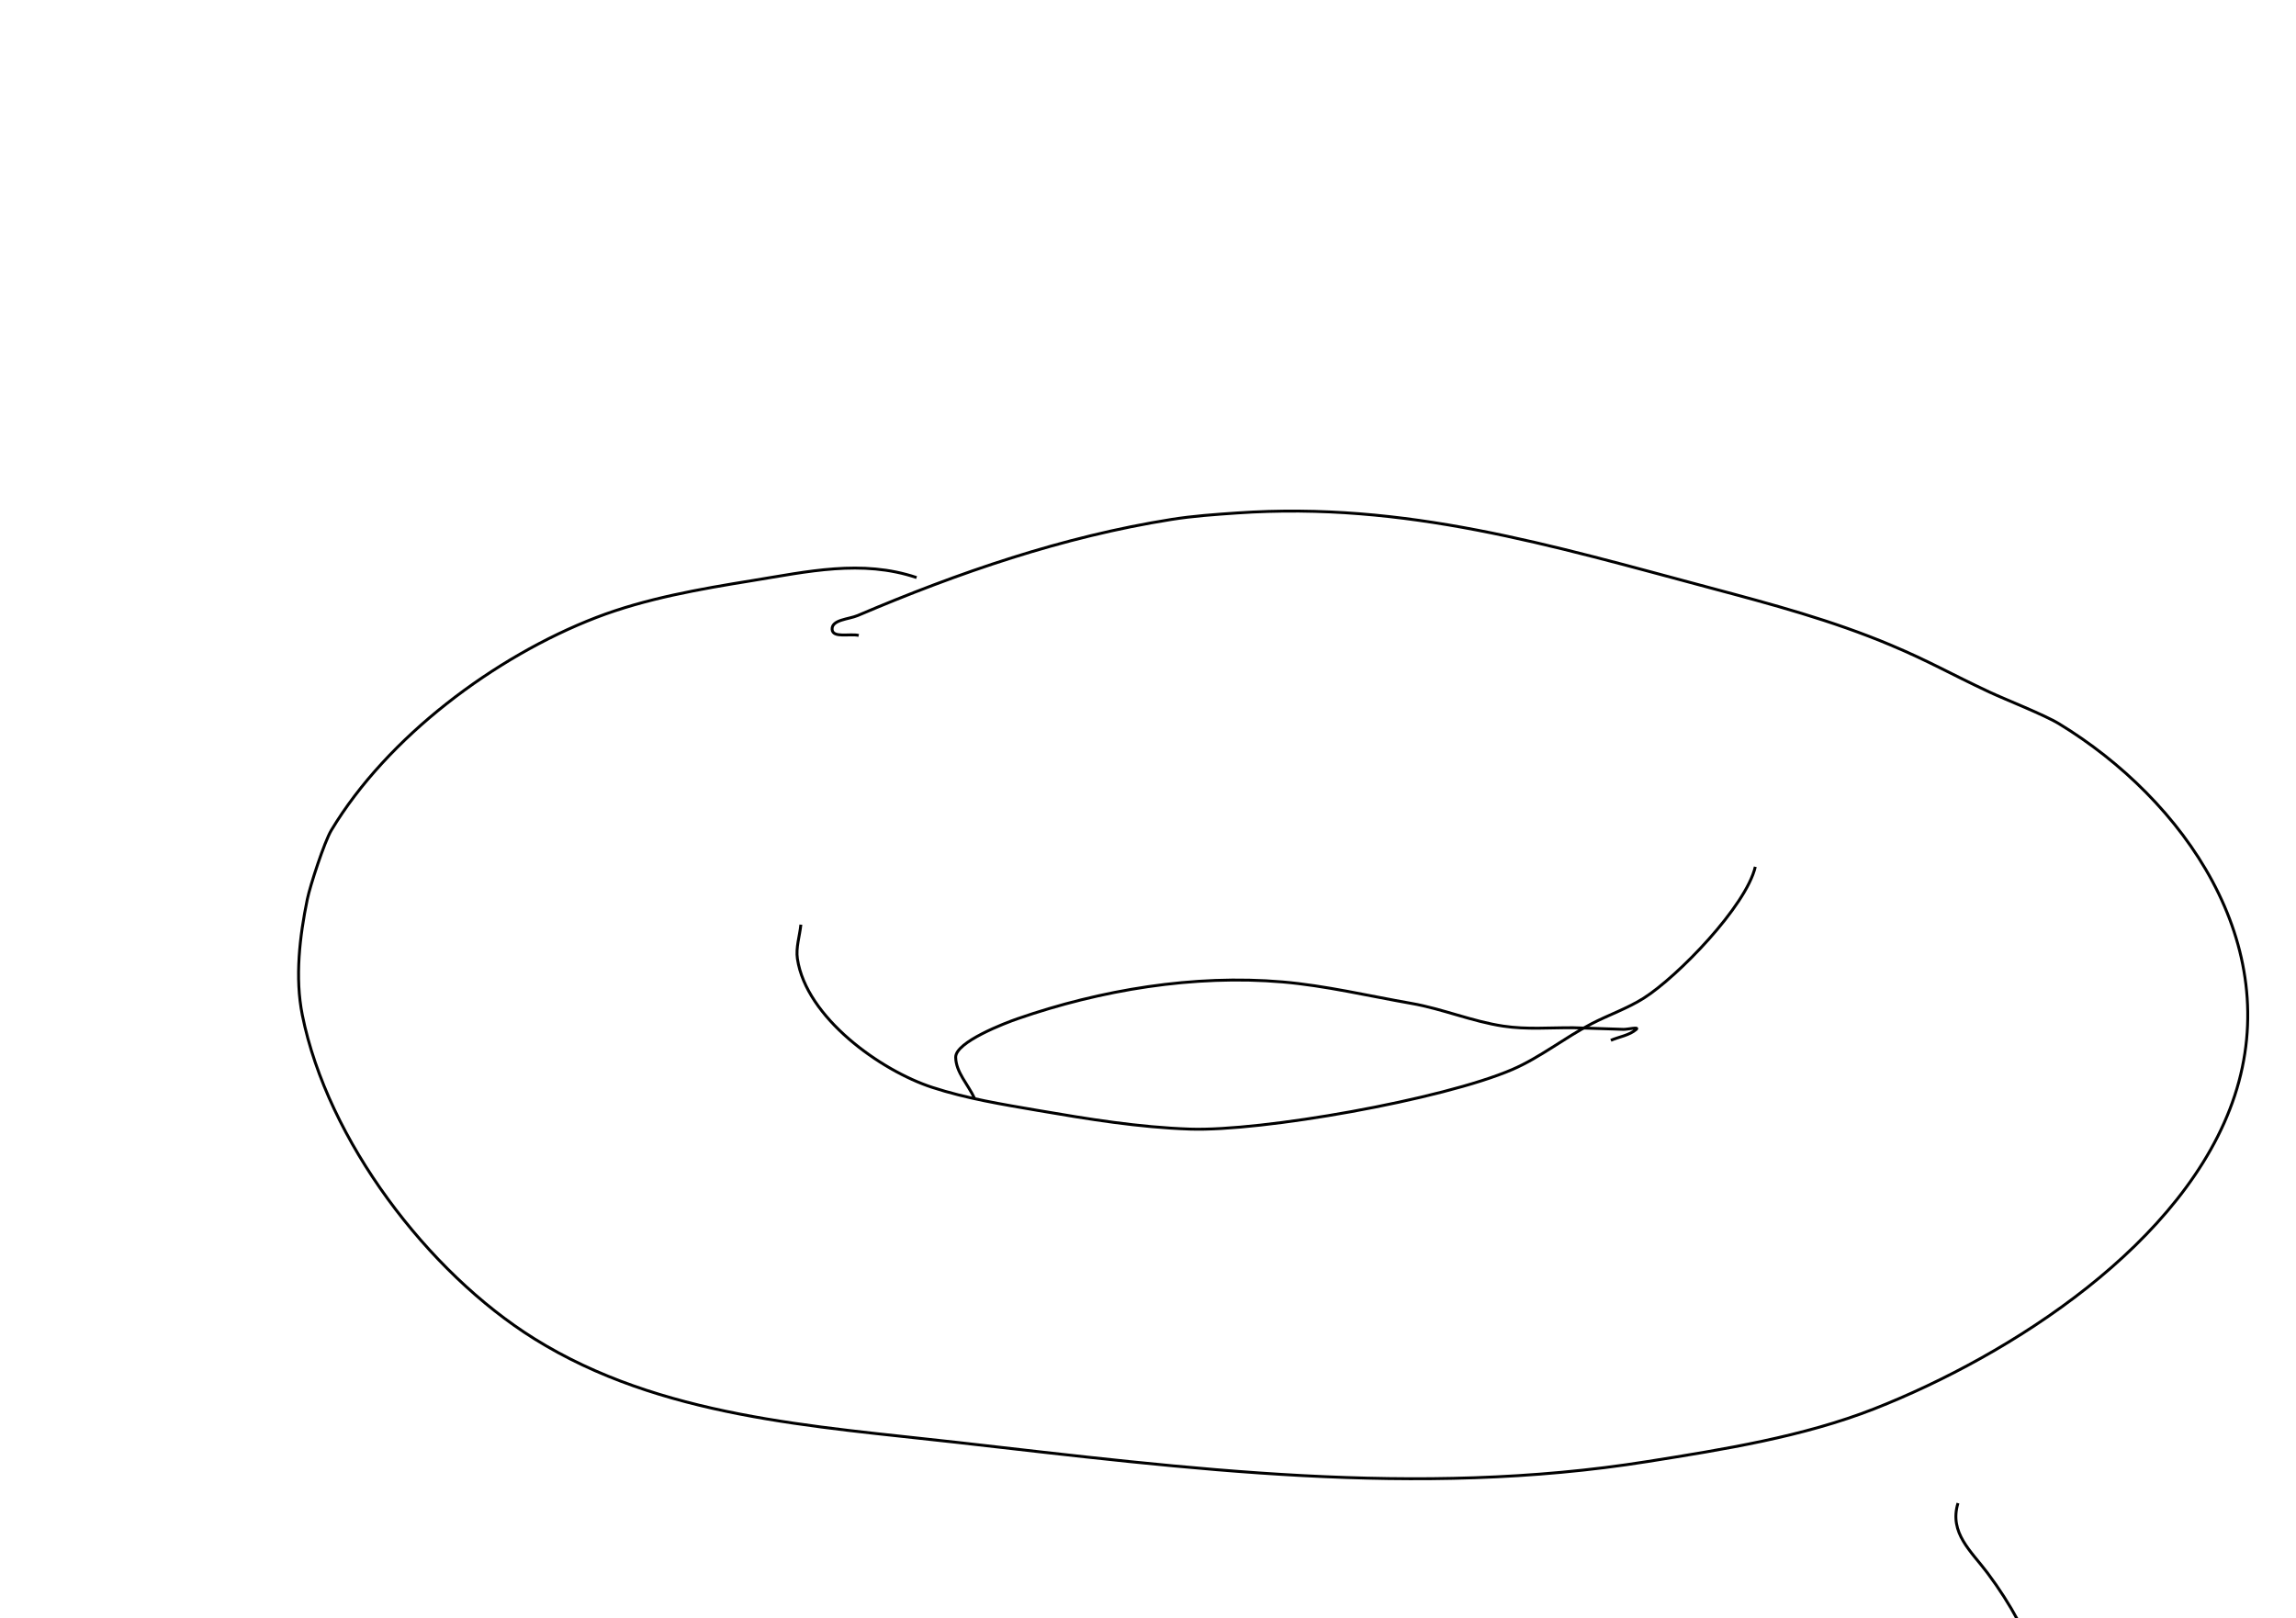
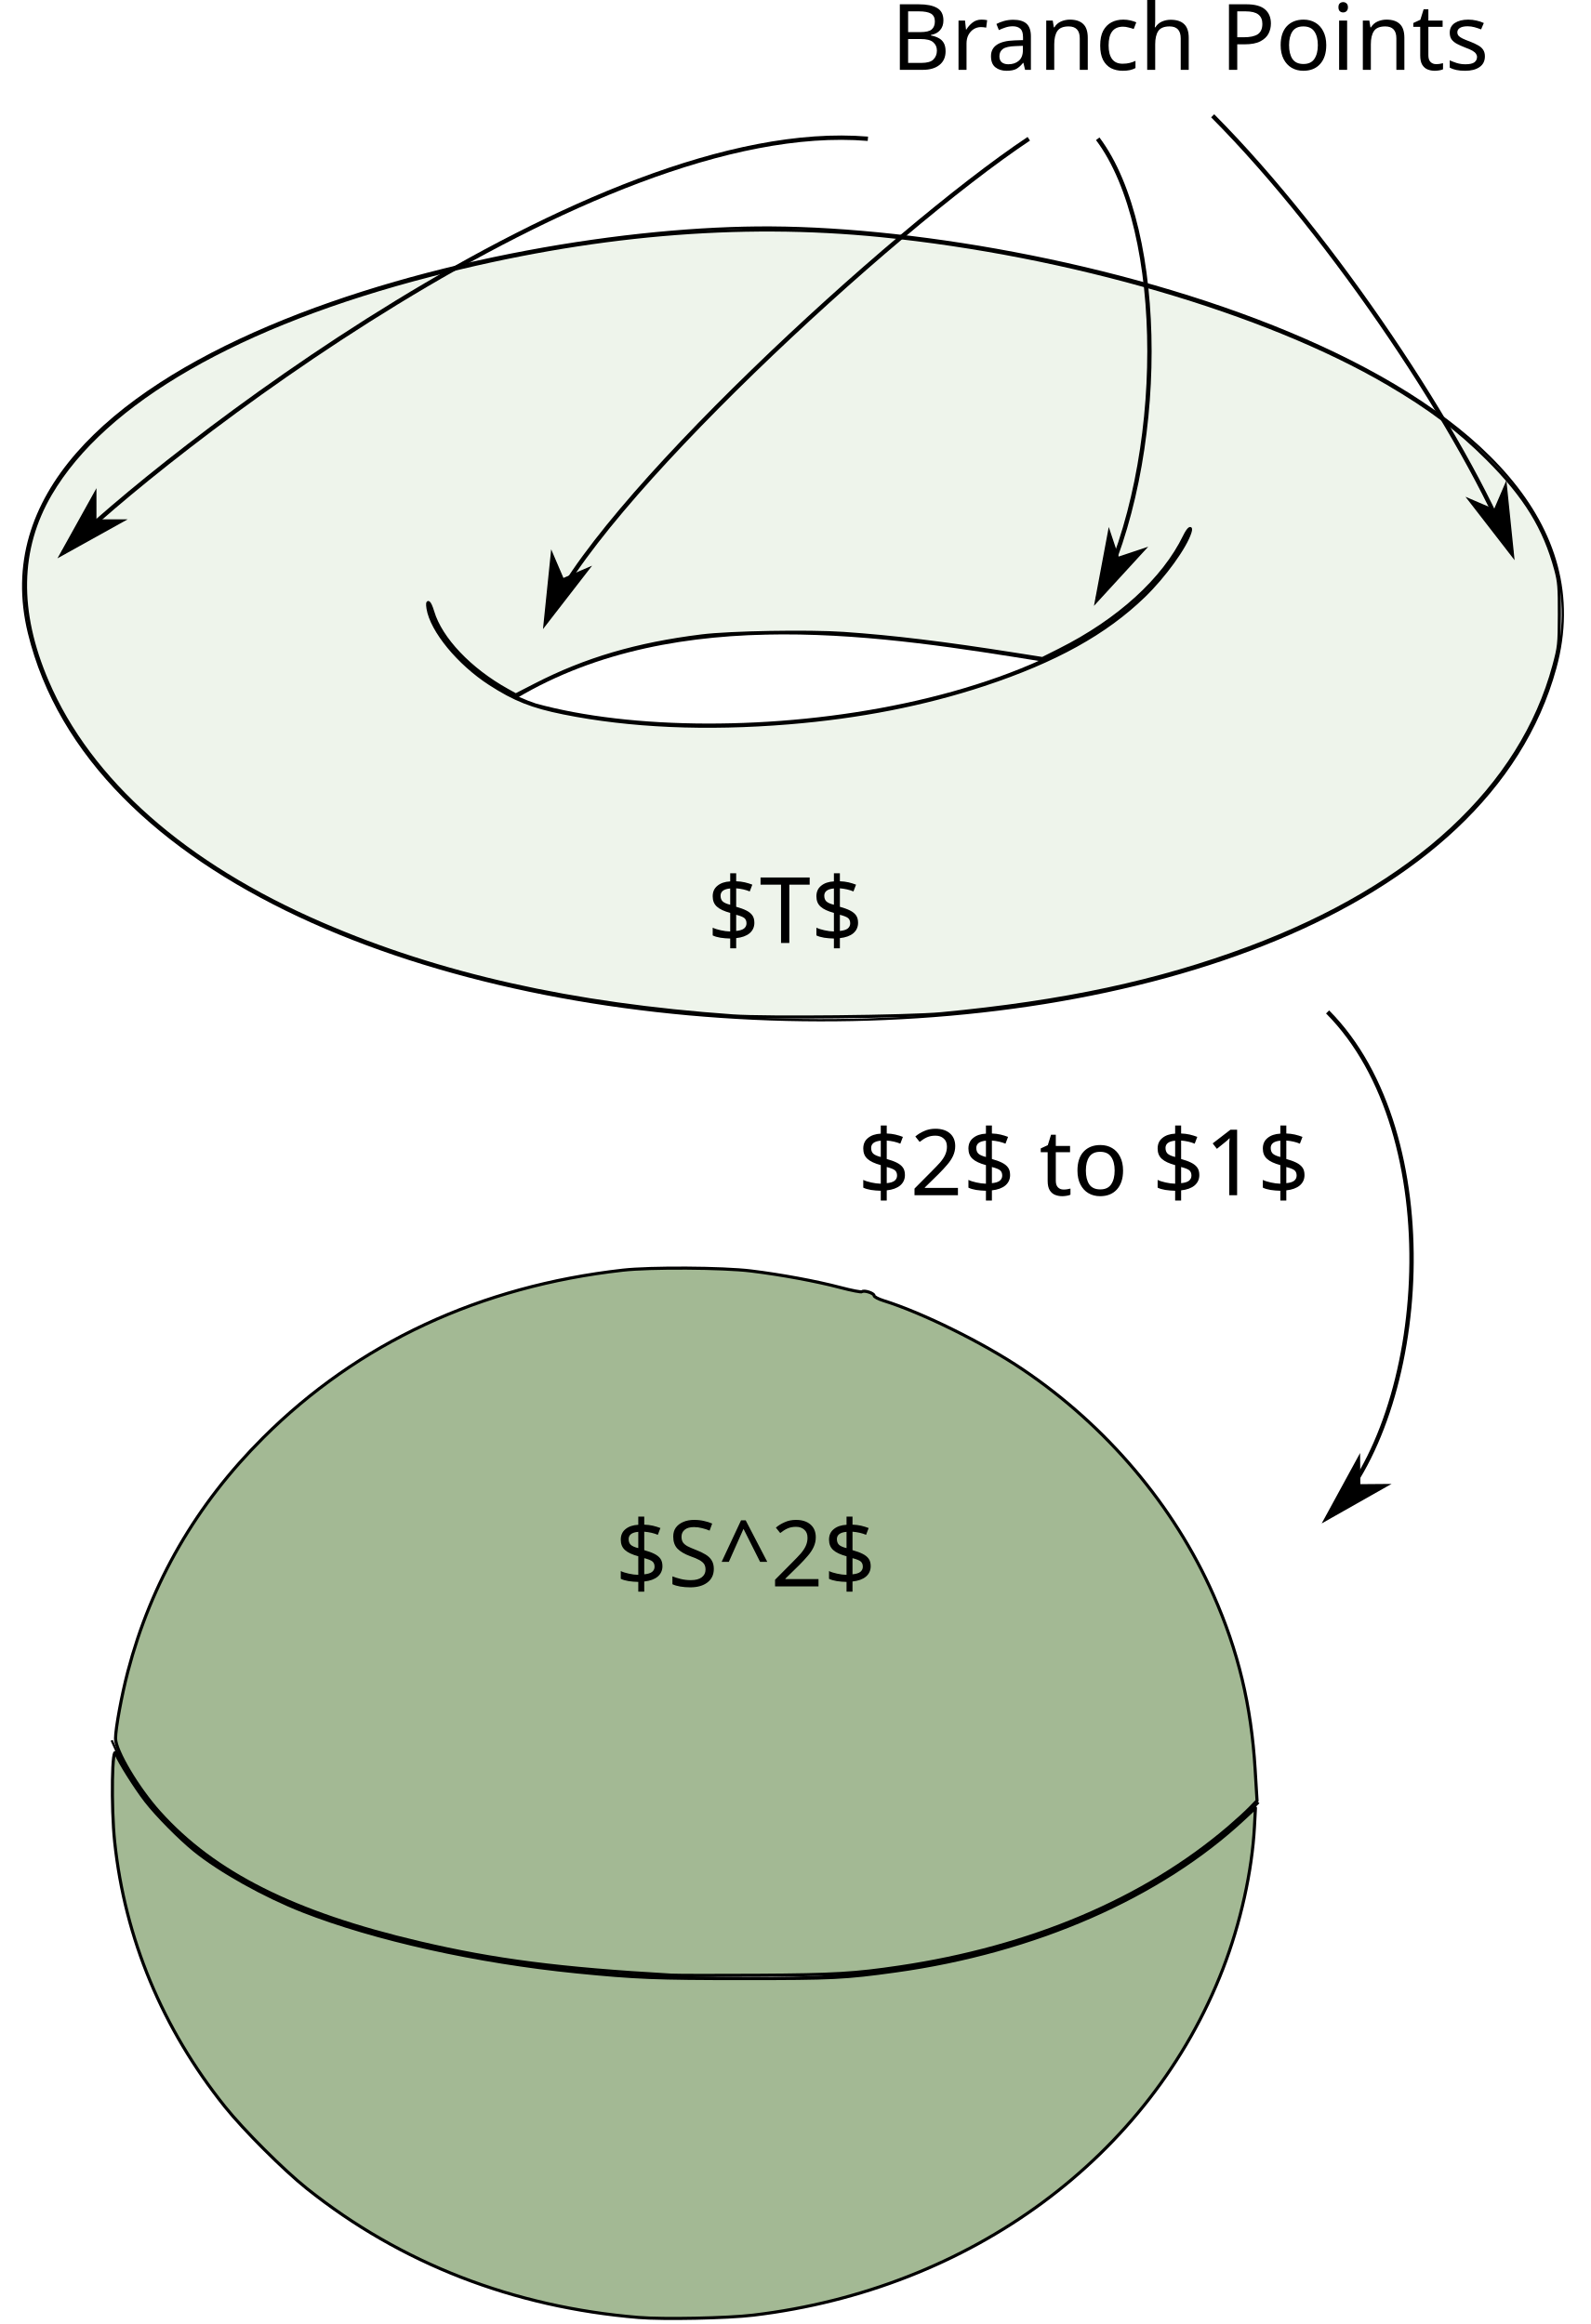
- <svg xmlns="http://www.w3.org/2000/svg" width="210mm" height="148mm" viewBox="0 0 210 148" version="1.1" id="svg8">
-   <defs id="defs2" />
-   <g id="layer1">
-     <path style="fill:none;stroke:#000000;stroke-width:0.265px;stroke-linecap:butt;stroke-linejoin:miter;stroke-opacity:1" d="m 83.833,52.833 c -5.015,-1.686 -9.986,-0.537 -15.057,0.282 -4.751,0.768 -9.74,1.636 -14.249,3.374 -9.274,3.576 -19.106,10.937 -24.227,19.467 -0.623,1.038 -1.935,5.056 -2.192,6.304 -0.697,3.387 -1.149,7.16 -0.454,10.605 2.311,11.454 11.481,23.524 21.203,29.59 11.538,7.199 25.537,7.999 38.703,9.492 21.093,2.393 41.991,5.117 63.157,1.743 6.863,-1.094 14.206,-2.261 20.712,-4.82 12.442,-4.895 28.501,-15.118 32.958,-28.626 4.579,-13.877 -4.625,-27.076 -16.063,-34.039 -1.341,-0.817 -4.959,-2.241 -6.35,-2.892 -3.699,-1.734 -5.457,-2.795 -9.033,-4.301 -5.353,-2.254 -10.883,-3.736 -16.479,-5.228 -14.612,-3.896 -27.889,-7.923 -43.314,-6.86 -2.008,0.138 -4.022,0.277 -6.01,0.593 -9.913,1.576 -19.472,4.86 -28.687,8.788 -0.816,0.348 -2.387,0.375 -2.343,1.261 0.041,0.831 1.622,0.373 2.433,0.56" id="path835" />
-     <path style="fill:none;stroke:#000000;stroke-width:0.265px;stroke-linecap:butt;stroke-linejoin:miter;stroke-opacity:1" d="m 73.25,84.583 c -0.105,1.043 -0.472,2.092 -0.316,3.128 0.812,5.378 7.598,10.21 12.321,11.754 3.134,1.025 6.435,1.557 9.676,2.114 4.631,0.795 9.2,1.544 13.909,1.706 6.549,0.225 23.042,-2.68 29.481,-5.451 2.539,-1.093 4.796,-2.915 7.257,-4.19 1.536,-0.796 3.296,-1.406 4.762,-2.336 3.118,-1.977 9.36,-8.415 10.205,-12.016" id="path837" />
-     <path style="fill:none;stroke:#000000;stroke-width:0.265px;stroke-linecap:butt;stroke-linejoin:miter;stroke-opacity:1" d="m 89.125,100.458 c -0.572,-1.246 -1.692,-2.366 -1.715,-3.737 -0.024,-1.418 4.602,-3.165 5.632,-3.523 7.627,-2.649 16.166,-4.069 24.265,-3.374 3.889,0.333 7.939,1.289 11.792,1.965 2.839,0.498 5.553,1.648 8.391,2.076 2.171,0.328 4.251,0.13 6.425,0.148 0.435,0.004 4.086,0.138 4.573,0.148 0.39,0.009 1.466,-0.256 1.172,0 -0.637,0.554 -1.551,0.669 -2.326,1.003" id="path839" />
-     <circle style="fill:#d6d7ef;fill-rule:evenodd;stroke:#d6d7ef;stroke-width:1;stroke-linejoin:round" id="path845" d="m 124.308,167.408 a 66.146,60.854 0 0 1 40.574,77.255 66.146,60.854 0 0 1 -83.726,37.794 66.146,60.854 0 0 1 -41.586,-76.798 66.146,60.854 0 0 1 83.223,-38.723" />
-     <circle style="fill:#d6d7ef;fill-rule:evenodd;stroke:#d6d7ef;stroke-width:1;stroke-linejoin:round" id="path847" d="m 30.905,84.883 a 7.938,5.292 0 0 1 4.869,6.718 7.938,5.292 0 0 1 -10.047,3.286 7.938,5.292 0 0 1 -4.99,-6.678 7.938,5.292 0 0 1 9.987,-3.367" />
-     <circle style="fill:#d6d7ef;fill-rule:evenodd;stroke:#d6d7ef;stroke-width:1;stroke-linejoin:round" id="path849" d="m 94.405,90.325 a 7.938,7.938 0 0 1 4.869,10.077 7.938,7.938 0 0 1 -10.047,4.93 7.938,7.938 0 0 1 -4.99,-10.017 7.938,7.938 0 0 1 9.987,-5.051" />
-     <circle style="fill:#d6d7ef;fill-rule:evenodd;stroke:#d6d7ef;stroke-width:1;stroke-linejoin:round" id="path851" d="m 143.798,90.175 a 5.292,5.292 0 0 1 3.246,6.718 5.292,5.292 0 0 1 -6.698,3.286 5.292,5.292 0 0 1 -3.327,-6.678 5.292,5.292 0 0 1 6.658,-3.367" />
-     <circle style="fill:#d6d7ef;fill-rule:evenodd;stroke:#d6d7ef;stroke-width:1;stroke-linejoin:round" id="path853" d="m 205.53,90.175 a 7.938,5.292 0 0 1 4.869,6.718 7.938,5.292 0 0 1 -10.047,3.286 7.938,5.292 0 0 1 -4.99,-6.678 7.938,5.292 0 0 1 9.987,-3.367" />
-     <path style="fill:none;stroke:#000000;stroke-width:0.265px;stroke-linecap:butt;stroke-linejoin:miter;stroke-opacity:1" d="m 36.208,216.875 c 1.822,2.947 -0.118,6.155 2.256,8.852 1.555,1.767 3.84,2.951 5.783,4.227 5.949,3.908 11.381,6.122 18.142,8.417 6.404,2.174 12.571,5.064 19.238,6.378 9.158,1.805 18.616,1.687 27.893,1.224 8.092,-0.404 16.566,-0.765 24.529,-2.41 7.114,-1.469 15.088,-4.284 21.77,-7.231 3.938,-1.736 5.652,-4.729 8.58,-7.601 0.929,-0.911 3.786,-2.671 4.101,-2.855" id="path859" />
-     <path style="fill:none;stroke:#000000;stroke-width:0.265px;stroke-linecap:butt;stroke-linejoin:miter;stroke-opacity:1" d="m 179.083,137.5 c -0.83,2.725 1.218,4.405 2.702,6.391 8.625,11.539 7.635,23.582 -2.683,33.632 -1.566,1.525 -7.332,5.959 -7.332,2.311" id="path861" />
-     <text xml:space="preserve" style="font-size:10.583px;line-height:1.25;font-family:sans-serif;word-spacing:0px;stroke-width:0.265" x="205.542" y="163.958" id="text865">
-       <tspan id="tspan863" x="205.542" y="163.958" style="stroke-width:0.265">$2$ to $1$</tspan>
+ <svg xmlns="http://www.w3.org/2000/svg" width="183.063mm" height="267.599mm" viewBox="0 0 183.063 267.599" version="1.1" id="svg8">
+   <defs id="defs2">
+     <marker style="overflow:visible" id="Arrow1Lend" refX="0" refY="0" orient="auto">
+       <path transform="matrix(-0.8,0,0,-0.8,-10,0)" style="fill:#000000;fill-opacity:1;fill-rule:evenodd;stroke:#000000;stroke-width:1pt;stroke-opacity:1" d="M 0,0 5,-5 -12.5,0 5,5 Z" id="path869" />
+     </marker>
+     <marker style="overflow:visible" id="Arrow1Lstart" refX="0" refY="0" orient="auto">
+       <path transform="matrix(0.8,0,0,0.8,10,0)" style="fill:#000000;fill-opacity:1;fill-rule:evenodd;stroke:#000000;stroke-width:1pt;stroke-opacity:1" d="M 0,0 5,-5 -12.5,0 5,5 Z" id="path866" />
+     </marker>
+     <marker style="overflow:visible" id="Arrow1Lend-5" refX="0" refY="0" orient="auto">
+       <path transform="matrix(-0.8,0,0,-0.8,-10,0)" style="fill:#000000;fill-opacity:1;fill-rule:evenodd;stroke:#000000;stroke-width:1pt;stroke-opacity:1" d="M 0,0 5,-5 -12.5,0 5,5 Z" id="path869-3" />
+     </marker>
+     <marker style="overflow:visible" id="Arrow1Lend-5-6" refX="0" refY="0" orient="auto">
+       <path transform="matrix(-0.8,0,0,-0.8,-10,0)" style="fill:#000000;fill-opacity:1;fill-rule:evenodd;stroke:#000000;stroke-width:1pt;stroke-opacity:1" d="M 0,0 5,-5 -12.5,0 5,5 Z" id="path869-3-2" />
+     </marker>
+     <marker style="overflow:visible" id="Arrow1Lend-5-1" refX="0" refY="0" orient="auto">
+       <path transform="matrix(-0.8,0,0,-0.8,-10,0)" style="fill:#000000;fill-opacity:1;fill-rule:evenodd;stroke:#000000;stroke-width:1pt;stroke-opacity:1" d="M 0,0 5,-5 -12.5,0 5,5 Z" id="path869-3-27" />
+     </marker>
+     <marker style="overflow:visible" id="Arrow1Lend-5-9" refX="0" refY="0" orient="auto">
+       <path transform="matrix(-0.8,0,0,-0.8,-10,0)" style="fill:#000000;fill-opacity:1;fill-rule:evenodd;stroke:#000000;stroke-width:1pt;stroke-opacity:1" d="M 0,0 5,-5 -12.5,0 5,5 Z" id="path869-3-3" />
+     </marker>
+   </defs>
+   <g id="layer1" transform="translate(-23.61557,-18.33417)">
+     <path id="path835" style="fill:none;stroke:#000000;stroke-width:0.265px;stroke-linecap:butt;stroke-linejoin:miter;stroke-opacity:1" d="M 26.948,91.198 C 40.779,148.124 187.159,151.754 202.647,95.257 211.77,61.977 146.908,44.748 112.401,44.537 79.947,44.339 19.285,59.661 26.948,91.198 Z" />
+     <path style="fill:none;stroke:#000000;stroke-width:0.265px;stroke-linecap:butt;stroke-linejoin:miter;stroke-opacity:1" d="m 72.934,87.711 c 0.812,5.378 7.598,10.21 12.321,11.754 21.874,6.027 66.472,0.629 75.289,-20.174" id="path837" />
+     <path style="fill:none;stroke:#000000;stroke-width:0.265px;stroke-linecap:butt;stroke-linejoin:miter;stroke-opacity:1" d="M 83.04,98.606 C 101.749,87.486 125.845,91.523 143.629,94.373" id="path839" />
+     <circle style="fill:#d6d7ef;fill-rule:evenodd;stroke:#000000;stroke-width:0.5;stroke-linejoin:round;stroke-miterlimit:4;stroke-dasharray:none" id="path845" d="m 124.308,167.408 a 66.146,60.854 0 0 1 40.574,77.255 66.146,60.854 0 0 1 -83.726,37.794 66.146,60.854 0 0 1 -41.586,-76.798 66.146,60.854 0 0 1 83.223,-38.723" />
+     <path id="path859" style="fill:none;stroke:#000000;stroke-width:0.265px;stroke-linecap:butt;stroke-linejoin:miter;stroke-opacity:1" d="m 36.473,218.727 c 5.281,12.372 17.09,18.506 29.694,22.018 15.041,4.359 30.826,5.505 46.375,5.386 20.036,-0.153 41.307,-5.634 55.958,-20.256" />
+     <path style="fill:none;stroke:#000000;stroke-width:0.5;stroke-linecap:butt;stroke-linejoin:miter;stroke-miterlimit:4;stroke-dasharray:none;stroke-opacity:1;marker-end:url(#Arrow1Lend)" d="m 176.438,134.854 c 13.999,14.062 11.725,46.294 0,58.208" id="path861" />
+     <text xml:space="preserve" style="font-size:10.583px;line-height:1.25;font-family:sans-serif;word-spacing:0px;stroke-width:0.265" x="122.332" y="155.961" id="text865">
+       <tspan id="tspan863" x="122.332" y="155.961" style="stroke-width:0.265">$2$ to $1$</tspan>
+     </text>
+     <path style="fill:#e9f1e6;fill-opacity:0.788;fill-rule:evenodd;stroke:#000000;stroke-width:1.35;stroke-linejoin:round;stroke-miterlimit:4;stroke-dasharray:none" d="M 408.096,511.408 C 338.02,506.443 280.634,493.584 229.167,471.315 169.522,445.508 128.359,409.139 109.81,365.86 c -13.069,-30.492 -12.588,-57.691 1.442,-81.625 23.512,-40.109 82.016,-73.737 165.773,-95.283 68.9,-17.725 133.528,-23.369 195.714,-17.092 81.687,8.245 167.085,33.19 220.231,64.331 18.502,10.841 30.649,20 43.394,32.721 16.443,16.411 24.877,30.108 29.77,48.344 1.408,5.246 1.598,7.638 1.556,19.549 -0.046,12.97 -0.15,13.951 -2.354,22.14 -14.258,52.975 -60.588,95.9 -132.598,122.855 -39.618,14.83 -80.588,23.595 -133.929,28.654 -13.831,1.312 -76.381,1.969 -90.714,0.954 z m 24.286,-127.538 c 30.701,-2.514 58.963,-8.054 85,-16.662 30.969,-10.239 52.803,-22.338 69.563,-38.548 8.833,-8.543 18.083,-21.35 20.041,-27.747 0.881,-2.877 -0.706,-1.694 -2.394,1.786 -9.1,18.763 -28.695,36.589 -54.4,49.488 l -7.382,3.705 -11.821,-1.861 c -31.362,-4.938 -53.095,-7.577 -74.676,-9.07 -15.181,-1.05 -49.433,-0.447 -61.788,1.088 -28.218,3.506 -50.525,10.077 -72.395,21.325 l -8.466,4.354 -3.677,-2.038 c -16.216,-8.989 -28.963,-22.395 -32.455,-34.133 -1.367,-4.596 -2.713,-5.547 -2.048,-1.447 1.566,9.65 13.292,23.915 26.898,32.724 10.69,6.92 18.366,9.962 32.143,12.734 28.785,5.792 61.891,7.248 97.857,4.303 z" id="path1200" transform="scale(0.2645833)" />
+     <path style="fill:#8aa678;fill-opacity:0.788;fill-rule:evenodd;stroke:#000000;stroke-width:1.35;stroke-linejoin:round;stroke-miterlimit:4;stroke-dasharray:none" d="m 367.024,1077.842 c -54.553,-4.531 -103.399,-23.534 -144.286,-56.132 -10.039,-8.004 -27.546,-25.501 -35.639,-35.619 -27.173,-33.97 -43.486,-73.152 -47.944,-115.159 -1.625,-15.309 -1.168,-43.578 0.619,-38.292 0.985,2.915 8.52,14.875 12.975,20.594 4.756,6.107 14.63,16.101 21.061,21.319 11.092,9 30.431,19.823 47.143,26.385 31.267,12.276 75.948,22.213 119.286,26.529 25.458,2.535 34.411,2.895 72.143,2.902 39.375,0.007 44.364,-0.24 66.429,-3.297 60.608,-8.395 115.201,-32.286 151.763,-66.414 l 4.894,-4.568 -0.439,8.214 c -1.035,19.348 -6.067,42.031 -13.714,61.816 -31.597,81.753 -109.706,139.376 -204.289,150.711 -11.224,1.345 -39.17,1.909 -50,1.01 z" id="path1210" transform="scale(0.2645833)" />
+     <path style="fill:#8aa678;fill-opacity:0.788;fill-rule:evenodd;stroke:#000000;stroke-width:1.35;stroke-linejoin:round;stroke-miterlimit:4;stroke-dasharray:none" d="m 381.31,928.868 c -48.464,-2.773 -76.875,-6.433 -109.643,-14.128 -54.565,-12.813 -89.245,-30.221 -113.054,-56.748 -9.461,-10.541 -19.089,-26.756 -19.089,-32.149 0,-4.324 2.662,-18.797 5.341,-29.037 10.166,-38.856 29.78,-72.763 58.895,-101.812 41.305,-41.211 94.328,-65.922 156.478,-72.925 11.902,-1.341 43.606,-1.149 55.714,0.338 13.177,1.618 28.439,4.448 38.98,7.229 4.839,1.277 9.056,2.091 9.373,1.809 0.87,-0.773 5.218,0.626 5.218,1.68 0,0.506 1.848,1.495 4.107,2.197 16.848,5.238 43.358,18.339 60.514,29.905 36.464,24.583 65.829,59.288 82.987,98.078 10.844,24.515 16.5,48.145 18.201,76.037 l 0.831,13.623 -3.141,3.24 c -1.728,1.782 -5.885,5.582 -9.237,8.445 -36.59,31.243 -86.036,52.197 -143.19,60.681 -19.531,2.899 -28.261,3.407 -61.786,3.595 -18.268,0.102 -35.143,0.076 -37.5,-0.059 z" id="path1212" transform="scale(0.2645833)" />
+     <circle style="opacity:1;fill:#a51d1e;fill-opacity:1;fill-rule:evenodd;stroke:#a51d1e;stroke-width:0.5;stroke-linejoin:round;stroke-miterlimit:4;stroke-dasharray:none;stroke-opacity:1" id="path1214" d="m 28.271,85.906 a 3.307,3.307 0 0 1 2.022,4.217 3.307,3.307 0 0 1 -4.217,2.023 3.307,3.307 0 0 1 -2.023,-4.217 3.307,3.307 0 0 1 4.217,-2.023" />
+     <circle style="fill:#a51d1e;fill-opacity:1;fill-rule:evenodd;stroke:#a51d1e;stroke-width:0.5;stroke-linejoin:round;stroke-miterlimit:4;stroke-dasharray:none;stroke-opacity:1" id="path1214-3" d="m 83.834,93.844 a 3.307,3.307 0 0 1 2.022,4.217 3.307,3.307 0 0 1 -4.217,2.023 3.307,3.307 0 0 1 -2.023,-4.217 3.307,3.307 0 0 1 4.217,-2.023" />
+     <circle style="fill:#a51d1e;fill-opacity:1;fill-rule:evenodd;stroke:#a51d1e;stroke-width:0.5;stroke-linejoin:round;stroke-miterlimit:4;stroke-dasharray:none;stroke-opacity:1" id="path1214-6" d="m 144.688,91.198 a 3.307,3.307 0 0 1 2.022,4.217 3.307,3.307 0 0 1 -4.217,2.023 3.307,3.307 0 0 1 -2.023,-4.217 3.307,3.307 0 0 1 4.217,-2.023" />
+     <circle style="fill:#a51d1e;fill-opacity:1;fill-rule:evenodd;stroke:#a51d1e;stroke-width:0.5;stroke-linejoin:round;stroke-miterlimit:4;stroke-dasharray:none;stroke-opacity:1" id="path1214-7" d="m 204.219,84.583 a 3.307,3.307 0 0 1 2.022,4.217 3.307,3.307 0 0 1 -4.217,2.023 3.307,3.307 0 0 1 -2.023,-4.217 3.307,3.307 0 0 1 4.217,-2.023" />
+     <text xml:space="preserve" style="font-size:10.583px;line-height:1.25;font-family:sans-serif;word-spacing:0px;stroke-width:0.265" x="126.167" y="26.375" id="text1267">
+       <tspan id="tspan1265" x="126.167" y="26.375" style="stroke-width:0.265">Branch Points</tspan>
+     </text>
+     <path style="fill:none;stroke:#000000;stroke-width:0.5;stroke-linecap:butt;stroke-linejoin:miter;stroke-miterlimit:4;stroke-dasharray:none;stroke-opacity:1;marker-end:url(#Arrow1Lend-5)" d="m 163.208,31.667 c 13.999,14.062 29.104,37.042 34.396,50.271" id="path861-5" />
+     <path style="fill:none;stroke:#000000;stroke-width:0.5;stroke-linecap:butt;stroke-linejoin:miter;stroke-miterlimit:4;stroke-dasharray:none;stroke-opacity:1;marker-end:url(#Arrow1Lend-5-6)" d="M 123.521,34.313 C 91.771,31.667 41.5,71.354 30.917,81.938" id="path861-5-9" />
+     <path style="fill:none;stroke:#000000;stroke-width:0.5;stroke-linecap:butt;stroke-linejoin:miter;stroke-miterlimit:4;stroke-dasharray:none;stroke-opacity:1;marker-end:url(#Arrow1Lend-5-1)" d="m 142.042,34.313 c -15.875,10.583 -50.271,42.333 -55.563,55.562" id="path861-5-0" />
+     <path style="fill:none;stroke:#000000;stroke-width:0.5;stroke-linecap:butt;stroke-linejoin:miter;stroke-miterlimit:4;stroke-dasharray:none;stroke-opacity:1;marker-end:url(#Arrow1Lend-5-9)" d="m 149.979,34.313 c 7.938,10.583 7.938,37.042 0,52.917" id="path861-5-6" />
+     <text xml:space="preserve" style="font-size:10.583px;line-height:1.25;font-family:sans-serif;word-spacing:0px;stroke-width:0.265" x="94.417" y="201" id="text1637">
+       <tspan id="tspan1635" x="94.417" y="201" style="stroke-width:0.265">$S^2$</tspan>
+     </text>
+     <text xml:space="preserve" style="font-size:10.583px;line-height:1.25;font-family:sans-serif;word-spacing:0px;stroke-width:0.265" x="105" y="126.917" id="text1641">
+       <tspan id="tspan1639" x="105" y="126.917" style="stroke-width:0.265">$T$</tspan>
    </text>
  </g>
</svg>
